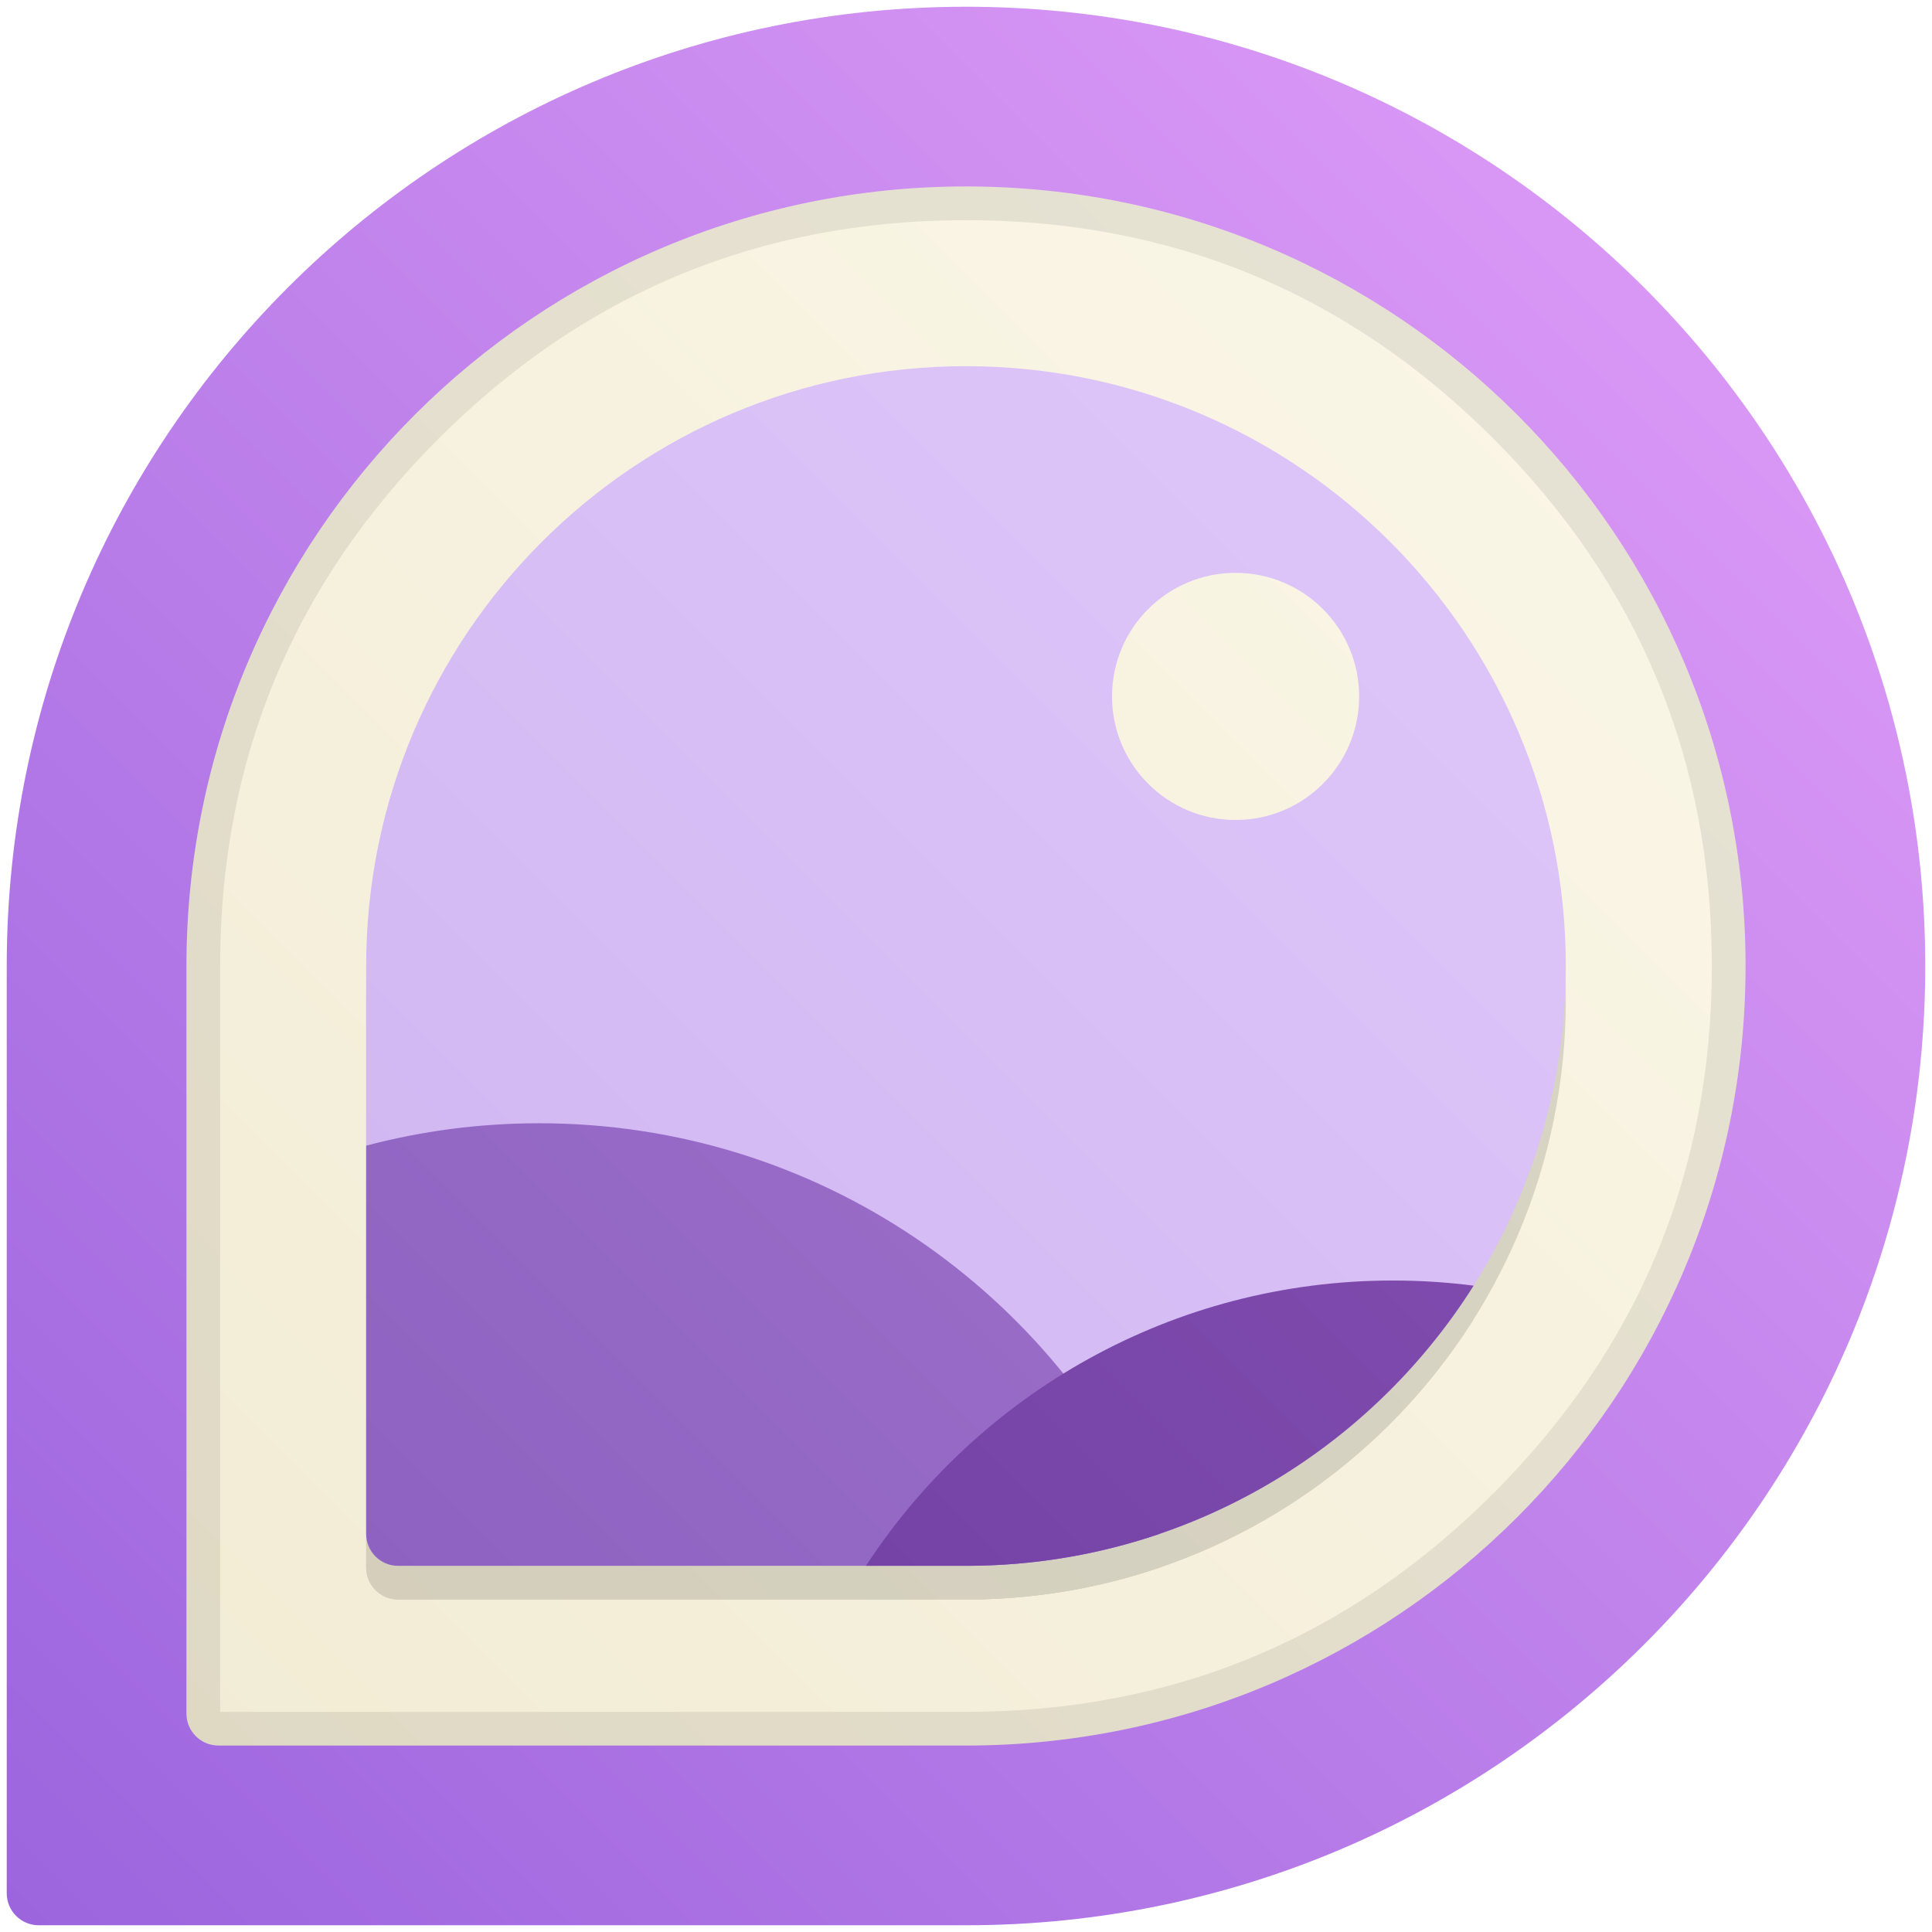
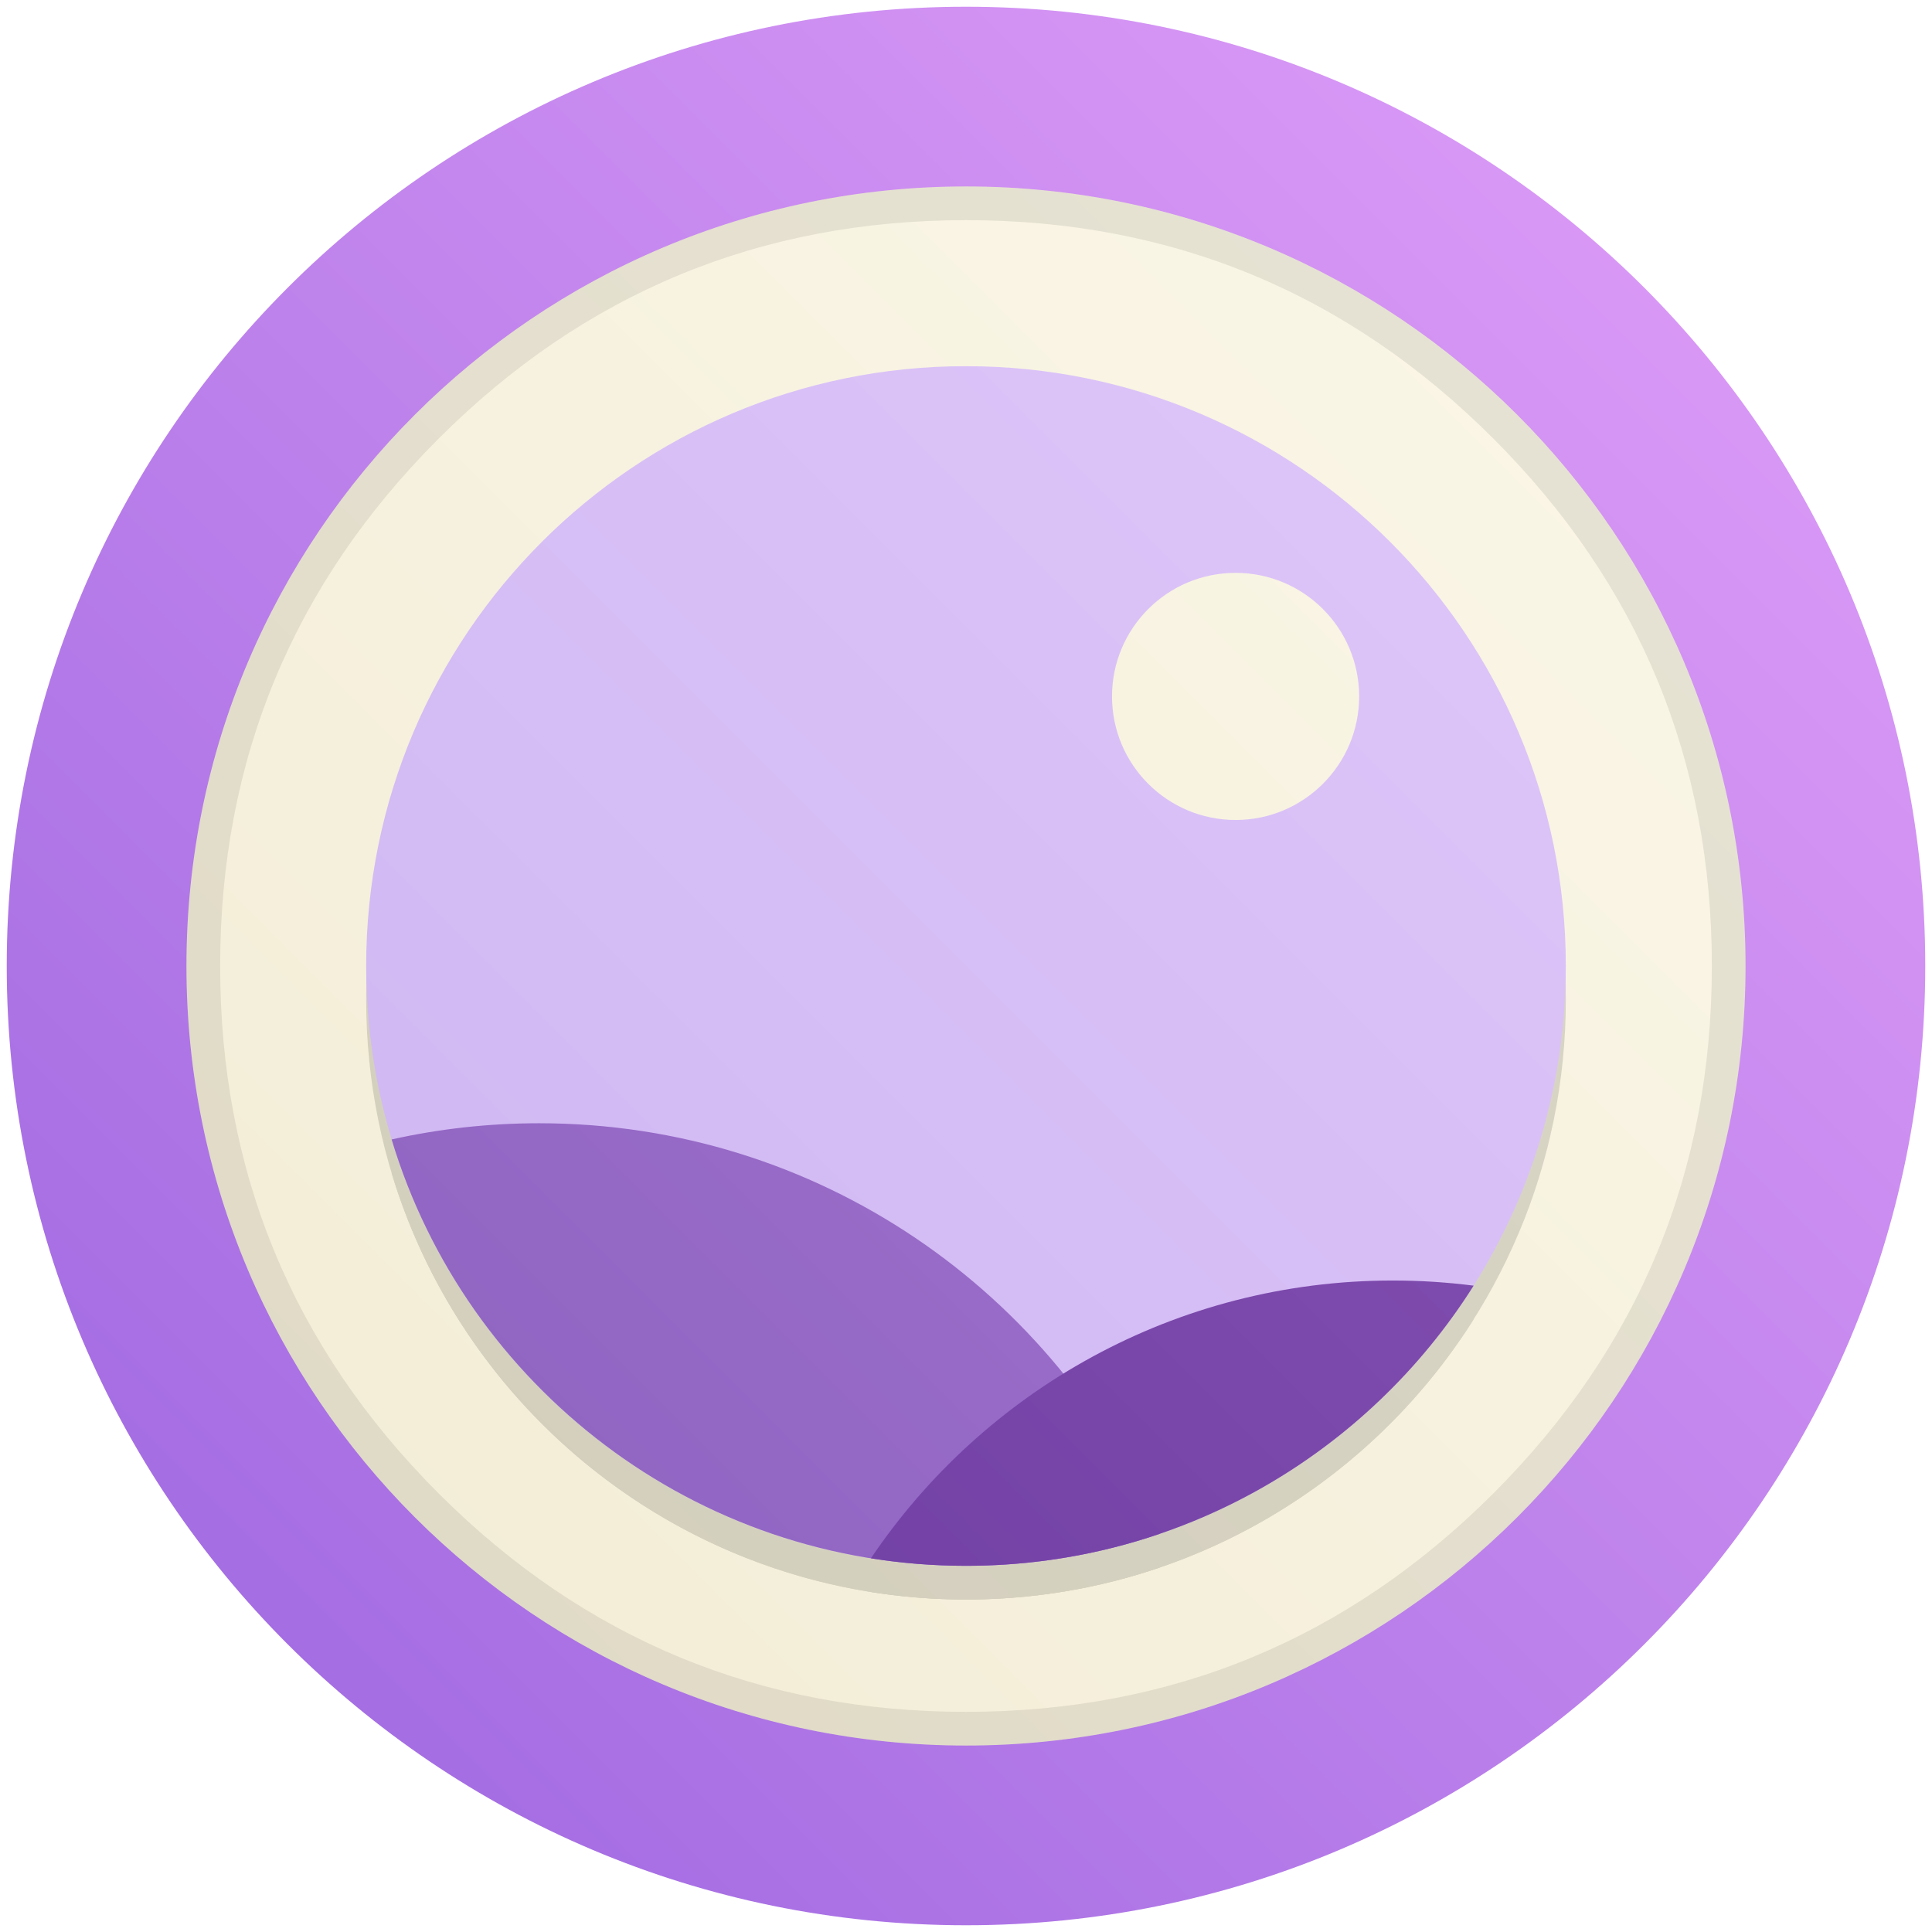
<svg xmlns="http://www.w3.org/2000/svg" width="86" height="86" viewBox="0 0 86 86">
  <defs>
    <linearGradient id="gD" x1="0.717" y1="85.283" x2="85.283" y2="0.717" gradientUnits="userSpaceOnUse">
-       <stop offset="0" stop-color="#68379D" />
-       <stop offset="1" stop-color="#915BBA" />
+       <stop offset="0" stop-color="#67379D" />
+       <stop offset="1" stop-color="#905BBA" />
    </linearGradient>
    <linearGradient id="gF" x1="0.717" y1="85.283" x2="85.283" y2="0.717" gradientUnits="userSpaceOnUse">
-       <stop offset="0" stop-color="#9C65DE" />
-       <stop offset="1" stop-color="#E3A0F9" />
+       <stop offset="0" stop-color="#9B65DF" />
+       <stop offset="1" stop-color="#E2A0F9" />
    </linearGradient>
    <linearGradient id="gL" x1="0.717" y1="85.283" x2="85.283" y2="0.717" gradientUnits="userSpaceOnUse">
      <stop offset="0" stop-color="#865BBC" />
-       <stop offset="1" stop-color="#AF81D5" />
+       <stop offset="1" stop-color="#AF81D6" />
    </linearGradient>
    <linearGradient id="gT" x1="0.717" y1="85.283" x2="85.283" y2="0.717" gradientUnits="userSpaceOnUse">
-       <stop offset="0" stop-color="#C9B0EE" />
-       <stop offset="1" stop-color="#E5CCFC" />
+       <stop offset="0" stop-color="#C8B0EF" />
+       <stop offset="1" stop-color="#E4CCFC" />
    </linearGradient>
    <linearGradient id="gC" x1="0.717" y1="85.283" x2="85.283" y2="0.717" gradientUnits="userSpaceOnUse">
      <stop offset="0" stop-color="#F1EBD3" />
      <stop offset="1" stop-color="#FCF8EA" />
    </linearGradient>
  </defs>
-   <path fill="url(#gF)" d="M43,0.3 L43,0.3 A42.7 42.7 0 0 1 85.7,43 L85.7,43 A42.7 42.7 0 0 1 43,85.7 L1.723,85.7 A1.423 1.423 0 0 1 0.3,84.277 L0.3,43 A42.7 42.7 0 0 1 43,0.3 Z" />
-   <path fill="url(#gC)" d="M43,8.3 L43,8.3 A34.7 34.7 0 0 1 77.7,43 L77.7,43 A34.7 34.7 0 0 1 43,77.7 L9.723,77.7 A1.423 1.423 0 0 1 8.3,76.277 L8.3,43 A34.7 34.7 0 0 1 43,8.3 Z" />
-   <path fill="#000000" opacity="0.08" d="M43,8.3 C62.164,8.3 77.7,23.836 77.7,43 C77.7,62.164 62.164,77.7 43,77.7 L9.723,77.7 C8.937,77.7 8.3,77.063 8.3,76.277 L8.3,43 C8.3,23.836 23.836,8.3 43,8.3 Z M43,9.8 Q29.248,9.8 19.524,19.524 Q9.8,29.248 9.8,43 L9.8,76.2 L43,76.2 Q56.752,76.2 66.476,66.476 Q76.2,56.752 76.2,43 Q76.2,29.248 66.476,19.524 Q56.752,9.8 43,9.8 Z" />
+   <path fill="url(#gF)" d="M43,0.3 L43,0.3 A42.7 42.7 0 0 1 85.7,43 L85.7,43 A42.7 42.7 0 0 1 43,85.7 L43,85.7 A42.7 42.7 0 0 1 0.3,43 L0.3,43 A42.7 42.7 0 0 1 43,0.3 Z" />
+   <path fill="url(#gC)" d="M43,8.3 L43,8.3 A34.7 34.7 0 0 1 77.7,43 L77.7,43 A34.7 34.7 0 0 1 43,77.7 L43,77.7 A34.7 34.7 0 0 1 8.3,43 L8.3,43 A34.7 34.7 0 0 1 43,8.3 Z" />
+   <path fill="#000000" opacity="0.08" d="M43,8.3 C62.164,8.3 77.7,23.836 77.7,43 C77.7,62.164 62.164,77.7 43,77.7 C23.836,77.7 8.3,62.164 8.3,43 C8.3,23.836 23.836,8.3 43,8.3 Z M43,9.8 Q29.248,9.8 19.524,19.524 Q9.8,29.248 9.8,43 Q9.8,56.752 19.524,66.476 Q29.248,76.2 43,76.2 Q56.752,76.2 66.476,66.476 Q76.2,56.752 76.2,43 Q76.2,29.248 66.476,19.524 Q56.752,9.8 43,9.8 Z" />
  <g opacity="0.13">
-     <path fill="#000000" d="M43,17.8 L43,17.8 C57.746,17.8 69.7,29.754 69.7,44.5 L69.7,44.5 C69.7,59.246 57.746,71.2 43,71.2 L17.723,71.2 C16.937,71.2 16.3,70.563 16.3,69.777 L16.3,44.5 C16.3,29.754 28.254,17.8 43,17.8 Z" />
-     <path fill="#000000" d="M51.623,69.777 C48.918,70.699 46.017,71.2 43,71.2 L17.723,71.2 C16.937,71.2 16.3,70.563 16.3,69.777 L16.3,52.497 C18.757,51.847 21.338,51.5 24,51.5 C36.409,51.5 47.058,59.034 51.623,69.777 Z" />
-     <path fill="#000000" d="M65.597,58.729 C60.868,66.222 52.515,71.2 43,71.2 L38.546,71.2 C43.545,63.553 52.182,58.5 62,58.5 C63.219,58.5 64.419,58.578 65.597,58.729 Z" />
+     <path fill="#000000" d="M43,17.8 L43,17.8 C57.746,17.8 69.7,29.754 69.7,44.5 L69.7,44.5 C69.7,59.246 57.746,71.2 43,71.2 L43,71.2 C28.254,71.2 16.3,59.246 16.3,44.5 L16.3,44.5 C16.3,29.754 28.254,17.8 43,17.8 Z" />
+     <path fill="#000000" d="M51.623,69.777 C48.918,70.699 46.017,71.2 43,71.2 C30.939,71.2 20.745,63.202 17.433,52.221 C19.547,51.749 21.744,51.5 24,51.5 C36.409,51.5 47.058,59.034 51.623,69.777 Z" />
+     <path fill="#000000" d="M65.597,58.729 C60.868,66.222 52.515,71.2 43,71.2 C41.56,71.2 40.146,71.086 38.767,70.866 C43.797,63.406 52.326,58.5 62,58.5 C63.219,58.5 64.419,58.578 65.597,58.729 Z" />
  </g>
-   <path fill="url(#gT)" d="M43,16.3 L43,16.3 A26.7 26.7 0 0 1 69.7,43 L69.7,43 A26.7 26.7 0 0 1 43,69.7 L17.723,69.7 A1.423 1.423 0 0 1 16.3,68.277 L16.3,43 A26.7 26.7 0 0 1 43,16.3 Z" />
-   <path fill="url(#gL)" d="M51.623,68.277 C48.918,69.199 46.017,69.7 43,69.7 L17.723,69.7 C16.937,69.7 16.3,69.063 16.3,68.277 L16.3,50.997 C18.757,50.347 21.338,50 24,50 C36.409,50 47.058,57.534 51.623,68.277 Z" />
-   <path fill="url(#gD)" d="M65.597,57.229 C60.868,64.722 52.515,69.7 43,69.7 L38.546,69.7 C43.545,62.053 52.182,57 62,57 C63.219,57 64.419,57.078 65.597,57.229 Z" />
+   <path fill="url(#gT)" d="M43,16.3 L43,16.3 A26.7 26.7 0 0 1 69.7,43 L69.7,43 A26.7 26.7 0 0 1 43,69.7 L43,69.7 A26.7 26.7 0 0 1 16.3,43 L16.3,43 A26.7 26.7 0 0 1 43,16.3 Z" />
+   <path fill="url(#gL)" d="M51.623,68.277 C48.918,69.199 46.017,69.7 43,69.7 C30.939,69.7 20.745,61.702 17.433,50.721 C19.547,50.249 21.744,50 24,50 C36.409,50 47.058,57.534 51.623,68.277 Z" />
+   <path fill="url(#gD)" d="M65.597,57.229 C60.868,64.722 52.515,69.7 43,69.7 C41.56,69.7 40.146,69.586 38.767,69.366 C43.797,61.906 52.326,57 62,57 C63.219,57 64.419,57.078 65.597,57.229 Z" />
  <path fill="url(#gC)" d="M60.5,31 A5.5 5.5 0 1 1 49.5,31 A5.5 5.5 0 1 1 60.5,31 Z" />
</svg>
